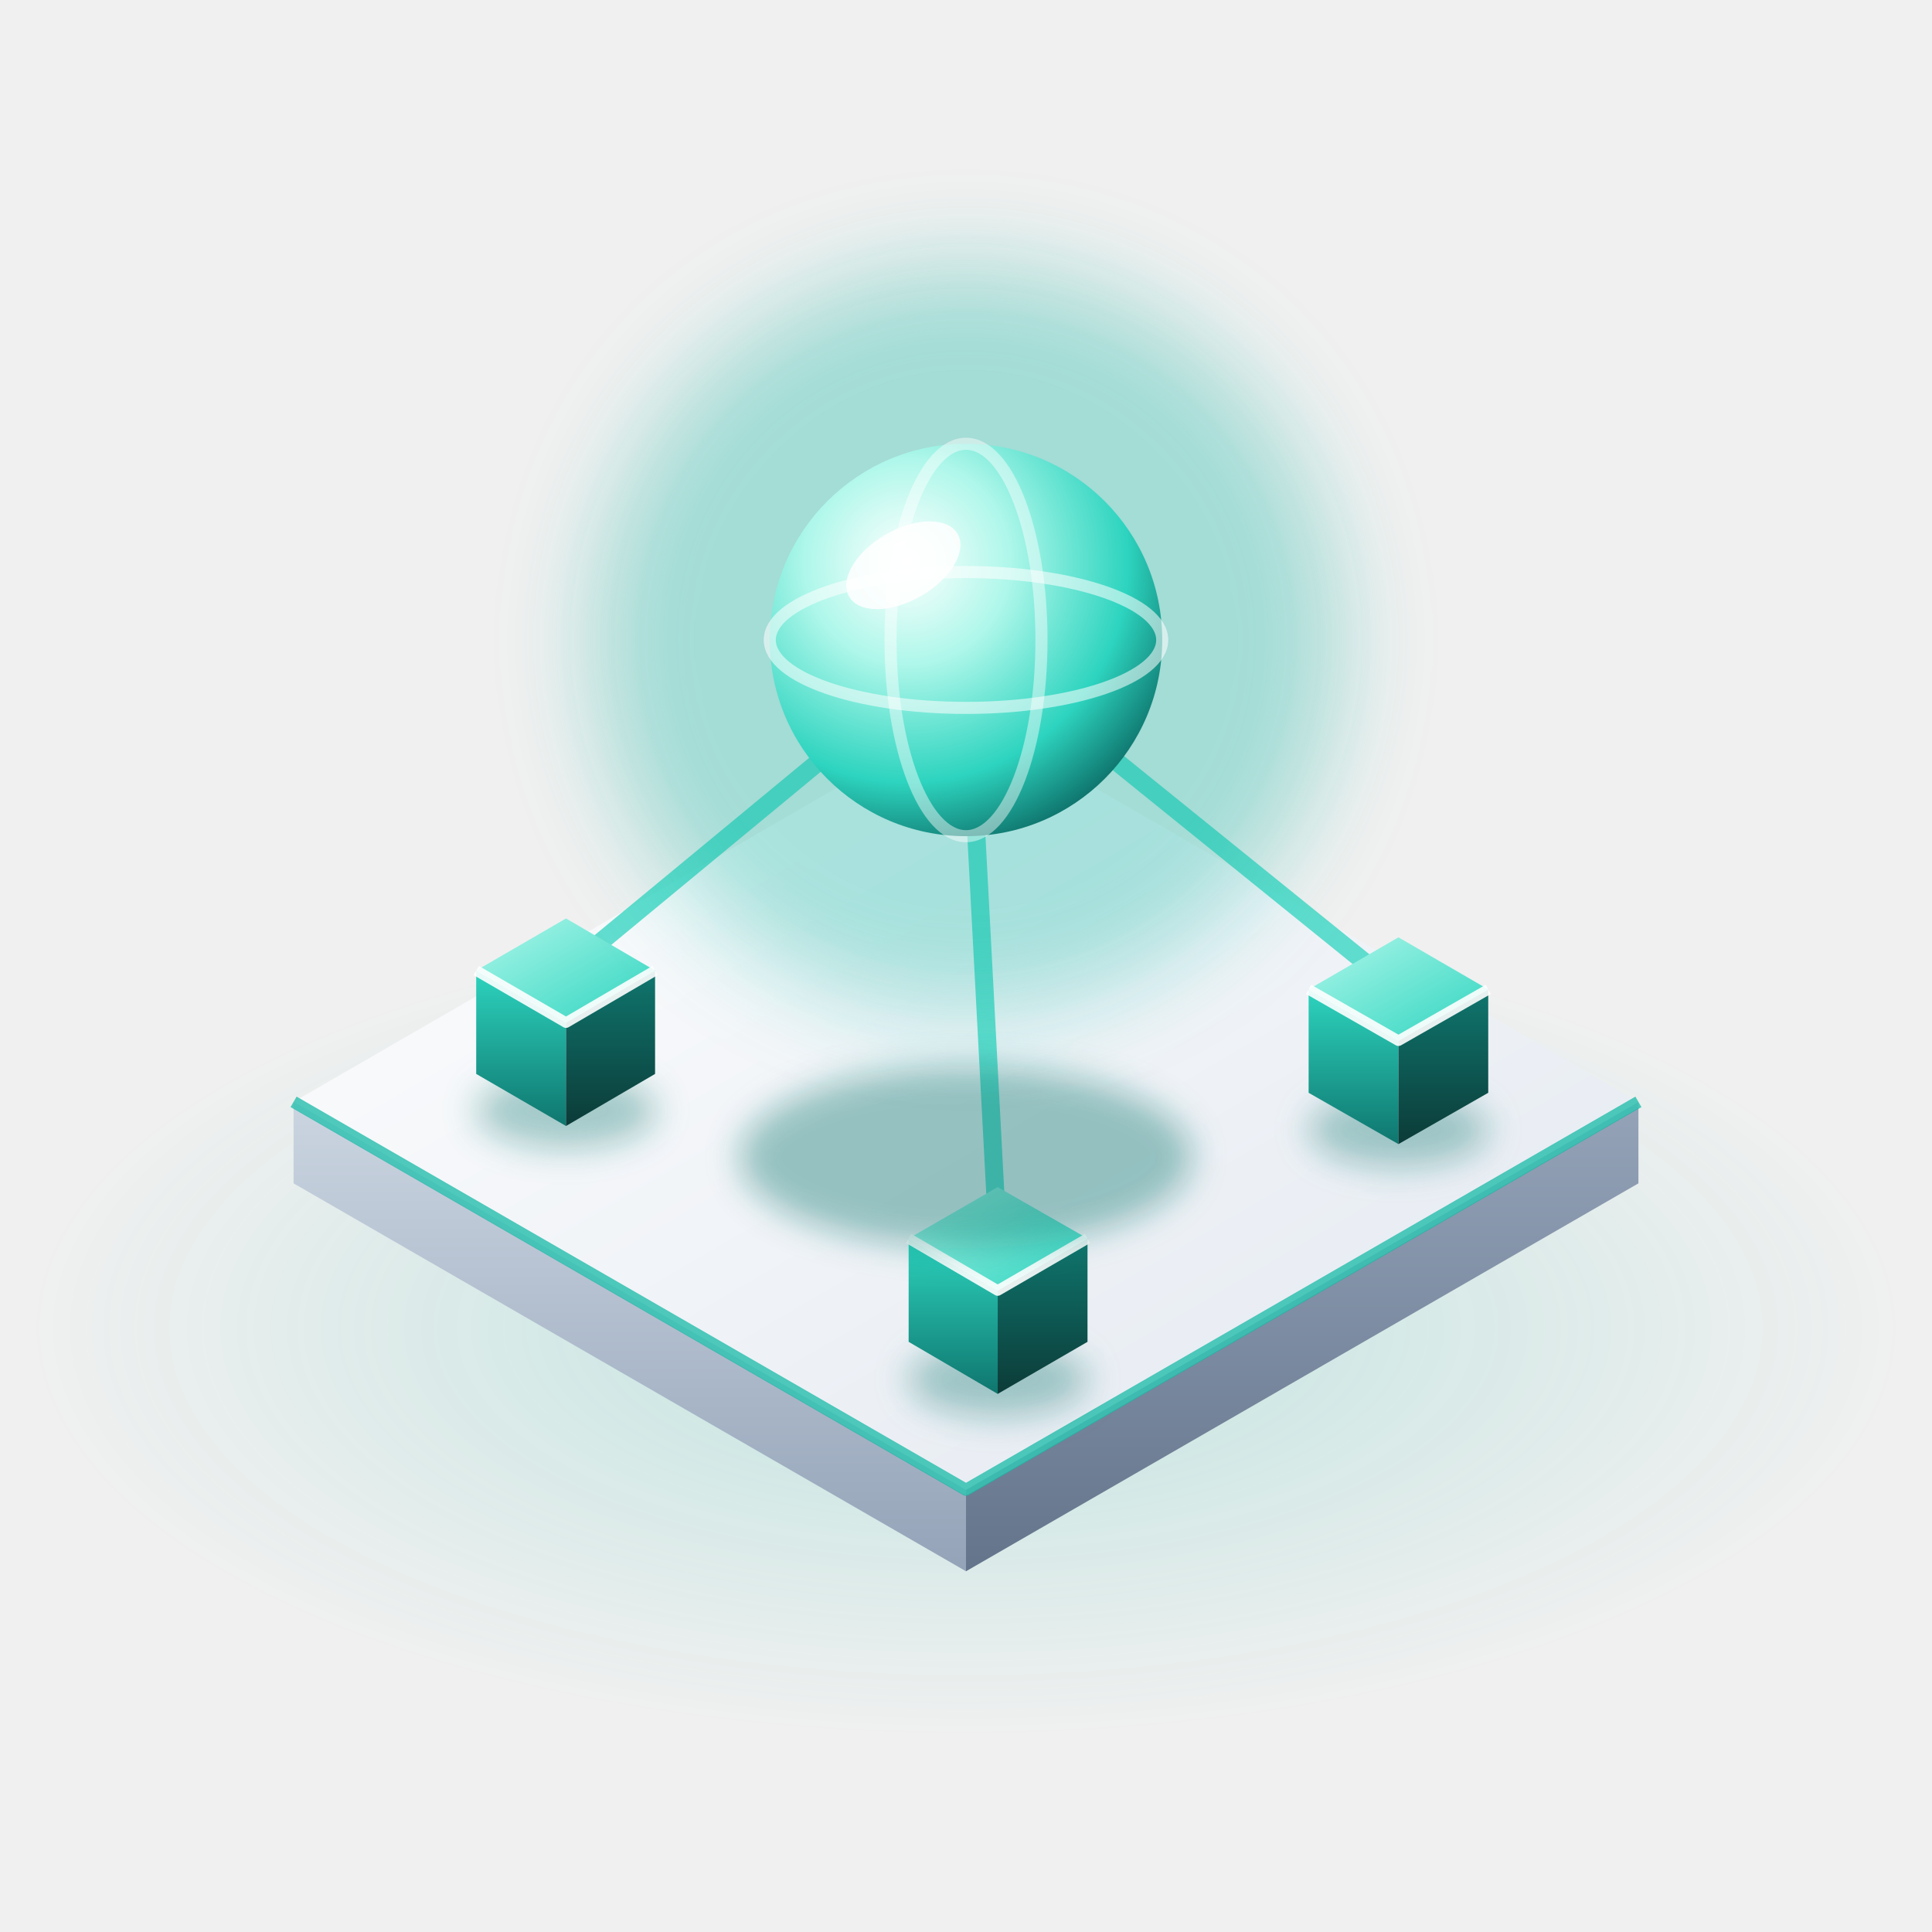
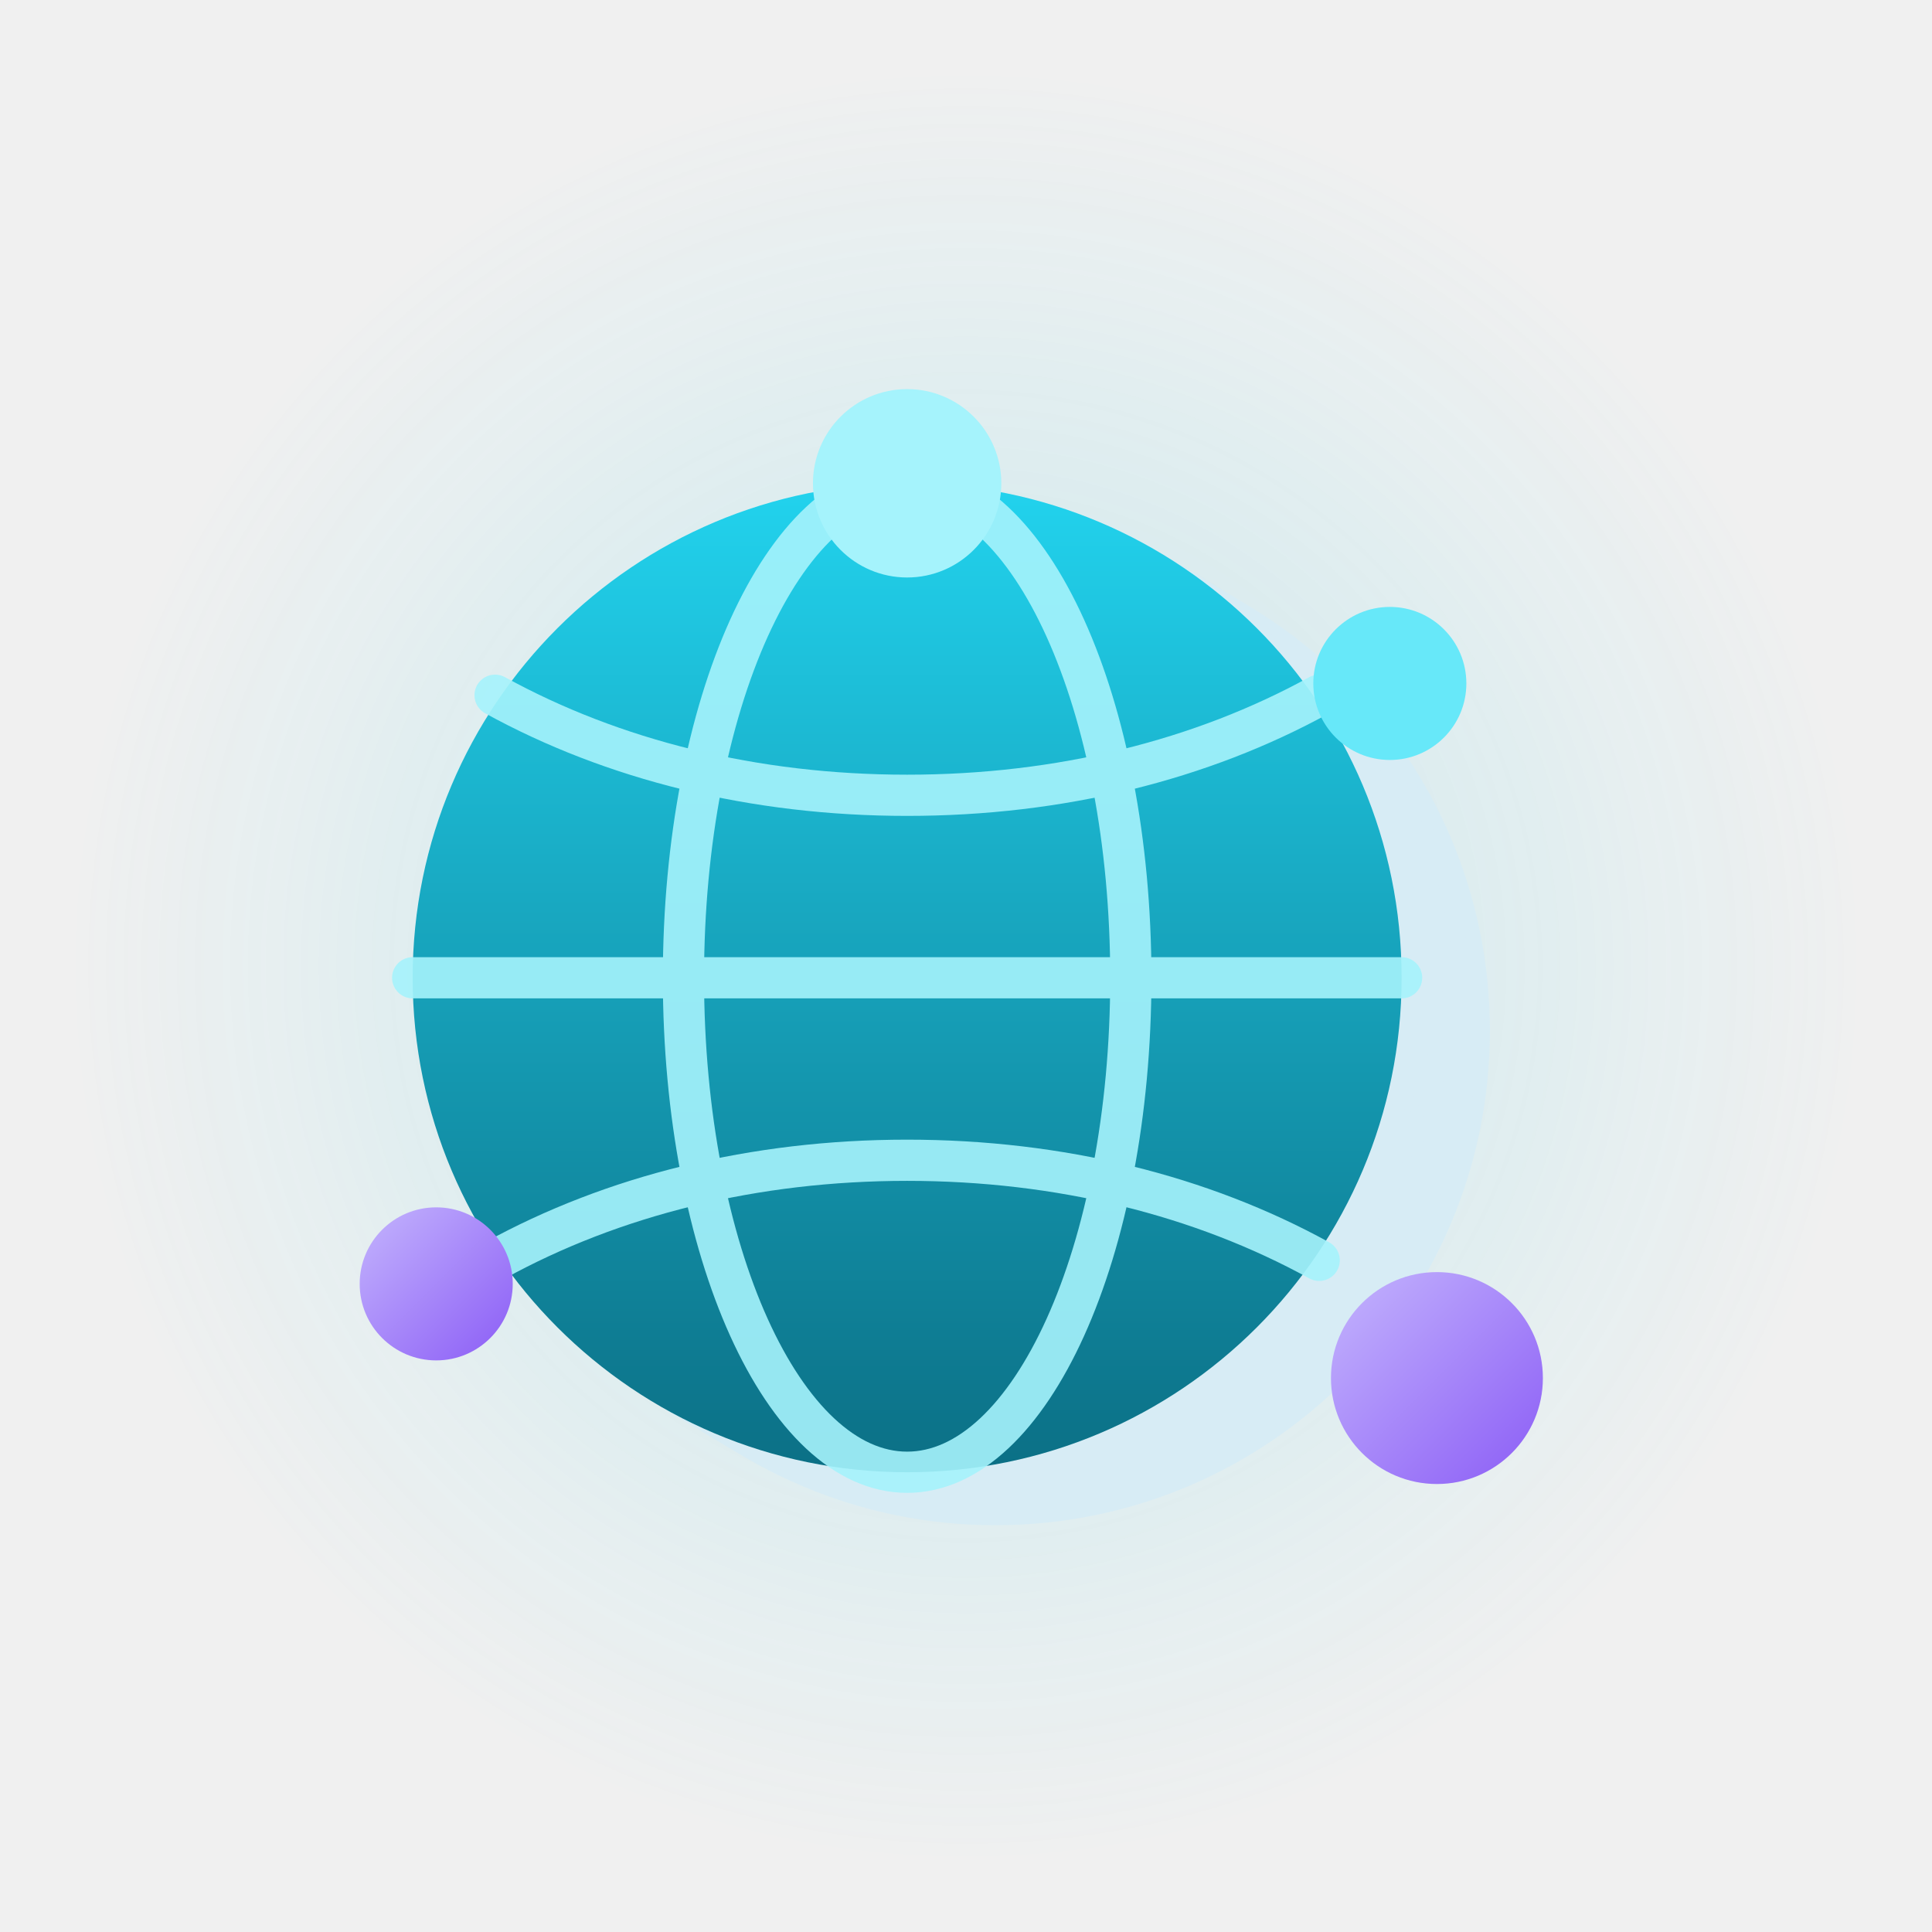
<svg xmlns="http://www.w3.org/2000/svg" viewBox="0 0 256 256" width="256" height="256" fill="none">
  <defs>
-     <linearGradient id="netl-top" x1="0" y1="0" x2="1" y2="1">
-       <stop offset="0" stop-color="#aef7ea" stop-opacity="1" />
-       <stop offset="1" stop-color="#2dd4bf" stop-opacity="1" />
+     <linearGradient id="nw-top" x1="0" y1="0" x2="1" y2="1">
+       <stop offset="0" stop-color="#8ce4f5" />
+       <stop offset="1" stop-color="#22d3ee" />
    </linearGradient>
-     <linearGradient id="netl-left" x1="0" y1="0" x2="0" y2="1">
-       <stop offset="0" stop-color="#2dd4bf" stop-opacity="1" />
-       <stop offset="1" stop-color="#0f766e" stop-opacity="1" />
+     <linearGradient id="nw-face" x1="0" y1="0" x2="0" y2="1">
+       <stop offset="0" stop-color="#22d3ee" />
+       <stop offset="1" stop-color="#0b6f85" />
    </linearGradient>
-     <linearGradient id="netl-right" x1="0" y1="0" x2="0" y2="1">
-       <stop offset="0" stop-color="#0f766e" stop-opacity="1" />
-       <stop offset="1" stop-color="#0c3b38" stop-opacity="1" />
+     <linearGradient id="nw-side" x1="0" y1="0" x2="0" y2="1">
+       <stop offset="0" stop-color="#0b6f85" />
+       <stop offset="1" stop-color="#0d6277" />
    </linearGradient>
-     <linearGradient id="netl-spec" x1="0" y1="0" x2="1" y2="1">
-       <stop offset="0" stop-color="#ffffff" stop-opacity="0.55" />
-       <stop offset="1" stop-color="#ffffff" stop-opacity="0" />
+     <linearGradient id="nw-vio" x1="0" y1="0" x2="1" y2="1">
+       <stop offset="0" stop-color="#c4b5fd" />
+       <stop offset="1" stop-color="#8b5cf6" />
    </linearGradient>
-     <linearGradient id="netl-ptop" x1="0" y1="0" x2="1" y2="1">
-       <stop offset="0" stop-color="#ffffff" stop-opacity="1" />
-       <stop offset="1" stop-color="#e2e8f0" stop-opacity="1" />
-     </linearGradient>
-     <linearGradient id="netl-pleft" x1="0" y1="0" x2="0" y2="1">
-       <stop offset="0" stop-color="#cbd5e1" stop-opacity="1" />
-       <stop offset="1" stop-color="#94a3b8" stop-opacity="1" />
-     </linearGradient>
-     <linearGradient id="netl-pright" x1="0" y1="0" x2="0" y2="1">
-       <stop offset="0" stop-color="#94a3b8" stop-opacity="1" />
-       <stop offset="1" stop-color="#64748b" stop-opacity="1" />
-     </linearGradient>
-     <radialGradient id="netl-halo" cx=".5" cy=".5" r=".5">
-       <stop offset="0" stop-color="#14b8a6" stop-opacity="0.22" />
-       <stop offset="1" stop-color="#14b8a6" stop-opacity="0" />
+     <radialGradient id="nw-glow" cx="0.5" cy="0.5" r="0.5">
+       <stop offset="0" stop-color="#0891b2" stop-opacity="0.18" />
+       <stop offset="0.6" stop-color="#22d3ee" stop-opacity="0.08" />
+       <stop offset="1" stop-color="#22d3ee" stop-opacity="0" />
    </radialGradient>
-     <radialGradient id="netl-orb" cx=".35" cy=".3" r=".75">
-       <stop offset="0" stop-color="#ffffff" />
-       <stop offset=".35" stop-color="#aef7ea" />
-       <stop offset=".75" stop-color="#2dd4bf" />
-       <stop offset="1" stop-color="#0f766e" />
-     </radialGradient>
-     <filter id="netl-blur" x="-50%" y="-50%" width="200%" height="200%">
-       <feGaussianBlur stdDeviation="6" />
-     </filter>
-     <filter id="netl-soft" x="-50%" y="-50%" width="200%" height="200%">
-       <feGaussianBlur stdDeviation="2.2" />
-     </filter>
  </defs>
-   <ellipse cx="128" cy="176.0" rx="124" ry="54" fill="url(#netl-halo)" />
-   <polygon points="38.9,156.8 128.0,208.2 128.0,197.4 38.9,146.0" fill="url(#netl-pleft)" />
-   <polygon points="217.1,156.8 128.0,208.2 128.0,197.4 217.1,146.0" fill="url(#netl-pright)" />
-   <polygon points="128.0,94.5 217.1,146.0 128.0,197.4 38.9,146.0" fill="url(#netl-ptop)" />
-   <polyline points="38.9,146.0 128.0,197.4 217.1,146.0" fill="none" stroke="#ffffff" stroke-opacity="0.5" stroke-width="1.4" stroke-linejoin="round" />
-   <polyline points="38.9,146.0 128.0,197.4 217.1,146.0" fill="none" stroke="#14b8a6" stroke-width="1.6" stroke-opacity=".75" stroke-linejoin="round" />
-   <line x1="128.0" y1="84.8" x2="75.0" y2="128.6" stroke="#2dd4bf" stroke-width="2.4" opacity=".75" />
-   <line x1="128.0" y1="84.8" x2="132.2" y2="164.1" stroke="#2dd4bf" stroke-width="2.4" opacity=".75" />
-   <line x1="128.0" y1="84.8" x2="185.3" y2="131.1" stroke="#2dd4bf" stroke-width="2.4" opacity=".75" />
-   <ellipse cx="75.0" cy="147.2" rx="12" ry="5" fill="#0f766e" opacity="0.35" filter="url(#netl-soft)" />
-   <polygon points="63.1,142.3 75.0,149.2 75.0,135.5 63.1,128.6" fill="url(#netl-left)" />
-   <polygon points="86.8,142.3 75.0,149.2 75.0,135.5 86.8,128.6" fill="url(#netl-right)" />
-   <polygon points="75.0,121.7 86.8,128.6 75.0,135.5 63.1,128.6" fill="url(#netl-top)" />
-   <polyline points="63.1,128.6 75.0,135.5 86.8,128.6" fill="none" stroke="#ffffff" stroke-opacity="0.9" stroke-width="1.4" stroke-linejoin="round" />
-   <ellipse cx="132.2" cy="182.8" rx="12" ry="5" fill="#0f766e" opacity="0.35" filter="url(#netl-soft)" />
-   <polygon points="120.4,177.8 132.2,184.7 132.2,171.0 120.4,164.1" fill="url(#netl-left)" />
-   <polygon points="144.1,177.8 132.2,184.7 132.2,171.0 144.1,164.1" fill="url(#netl-right)" />
-   <polygon points="132.2,157.3 144.1,164.1 132.2,171.0 120.4,164.1" fill="url(#netl-top)" />
-   <polyline points="120.4,164.1 132.2,171.0 144.1,164.1" fill="none" stroke="#ffffff" stroke-opacity="0.9" stroke-width="1.4" stroke-linejoin="round" />
-   <ellipse cx="185.3" cy="149.7" rx="12" ry="5" fill="#0f766e" opacity="0.35" filter="url(#netl-soft)" />
-   <polygon points="173.4,144.8 185.3,151.6 185.3,137.9 173.4,131.1" fill="url(#netl-left)" />
-   <polygon points="197.2,144.8 185.3,151.6 185.3,137.9 197.2,131.1" fill="url(#netl-right)" />
-   <polygon points="185.3,124.2 197.2,131.1 185.3,137.9 173.4,131.1" fill="url(#netl-top)" />
-   <polyline points="173.4,131.1 185.3,137.9 197.2,131.1" fill="none" stroke="#ffffff" stroke-opacity="0.9" stroke-width="1.4" stroke-linejoin="round" />
-   <ellipse cx="128.0" cy="153.3" rx="30" ry="12" fill="#0f766e" opacity="0.4" filter="url(#netl-soft)" />
-   <circle cx="128.0" cy="84.8" r="49.4" fill="#14b8a6" opacity=".35" filter="url(#netl-blur)" />
-   <circle cx="128.0" cy="84.8" r="26.0" fill="url(#netl-orb)" />
-   <ellipse cx="119.7" cy="74.9" rx="8.3" ry="4.7" fill="#fff" opacity=".85" transform="rotate(-30 119.7 74.9)" />
-   <ellipse cx="128.0" cy="84.8" rx="26" ry="9" fill="none" stroke="#fff" stroke-opacity=".55" stroke-width="1.6" />
-   <ellipse cx="128.0" cy="84.8" rx="10" ry="26" fill="none" stroke="#fff" stroke-opacity=".45" stroke-width="1.6" />
+   <circle cx="128" cy="128" r="118" fill="url(#nw-glow)" />
+   <g transform="translate(128,128) scale(0.78) translate(-128.0,-128.0)">
+     <g transform="translate(15.00,9.00)">
+       <circle cx="118" cy="130" r="84" fill="#d7ecf5" />
+     </g>
+     <g transform="translate(14.00,8.40)">
+       <circle cx="118" cy="130" r="84" fill="#d7ecf5" />
+     </g>
+     <g transform="translate(13.00,7.80)">
+       <circle cx="118" cy="130" r="84" fill="#d7ecf5" />
+     </g>
+     <g transform="translate(12.00,7.20)">
+       <circle cx="118" cy="130" r="84" fill="#d7ecf5" />
+     </g>
+     <g transform="translate(11.00,6.60)">
+       <circle cx="118" cy="130" r="84" fill="#d7ecf5" />
+     </g>
+     <g transform="translate(10.00,6.00)">
+       <circle cx="118" cy="130" r="84" fill="#d7ecf5" />
+     </g>
+     <g transform="translate(9.00,5.40)">
+       <circle cx="118" cy="130" r="84" fill="#d7ecf5" />
+     </g>
+     <g transform="translate(8.00,4.80)">
+       <circle cx="118" cy="130" r="84" fill="#d7ecf5" />
+     </g>
+     <g transform="translate(7.00,4.20)">
+       <circle cx="118" cy="130" r="84" fill="#d7ecf5" />
+     </g>
+     <g transform="translate(6.00,3.60)">
+       <circle cx="118" cy="130" r="84" fill="#d7ecf5" />
+     </g>
+     <g transform="translate(5.00,3.00)">
+       <circle cx="118" cy="130" r="84" fill="#d7ecf5" />
+     </g>
+     <g transform="translate(4.00,2.40)">
+       <circle cx="118" cy="130" r="84" fill="#d7ecf5" />
+     </g>
+     <g transform="translate(3.00,1.80)">
+       <circle cx="118" cy="130" r="84" fill="#d7ecf5" />
+     </g>
+     <g transform="translate(2.00,1.20)">
+       <circle cx="118" cy="130" r="84" fill="#d7ecf5" />
+     </g>
+     <g transform="translate(1.00,0.60)">
+       <circle cx="118" cy="130" r="84" fill="#d7ecf5" />
+     </g>
+     <circle cx="118" cy="130" r="84" fill="url(#nw-face)" />
+     <g stroke="#a5f3fc" stroke-width="7" fill="none" stroke-linecap="round" opacity="0.9">
+       <path d="M34 130h168" />
+       <ellipse cx="118" cy="130" rx="38" ry="84" />
+       <path d="M48 82c20 11 44 17 70 17s50-6 70-17" />
+       <path d="M48 178c20-11 44-17 70-17s50 6 70 17" />
+     </g>
+     <circle cx="118" cy="46" r="16" fill="#a5f3fc" />
+     <circle cx="38" cy="182" r="13" fill="url(#nw-vio)" />
+     <circle cx="200" cy="80" r="13" fill="#67e8f9" />
+     <circle cx="208" cy="198" r="18" fill="url(#nw-vio)" />
+   </g>
</svg>
